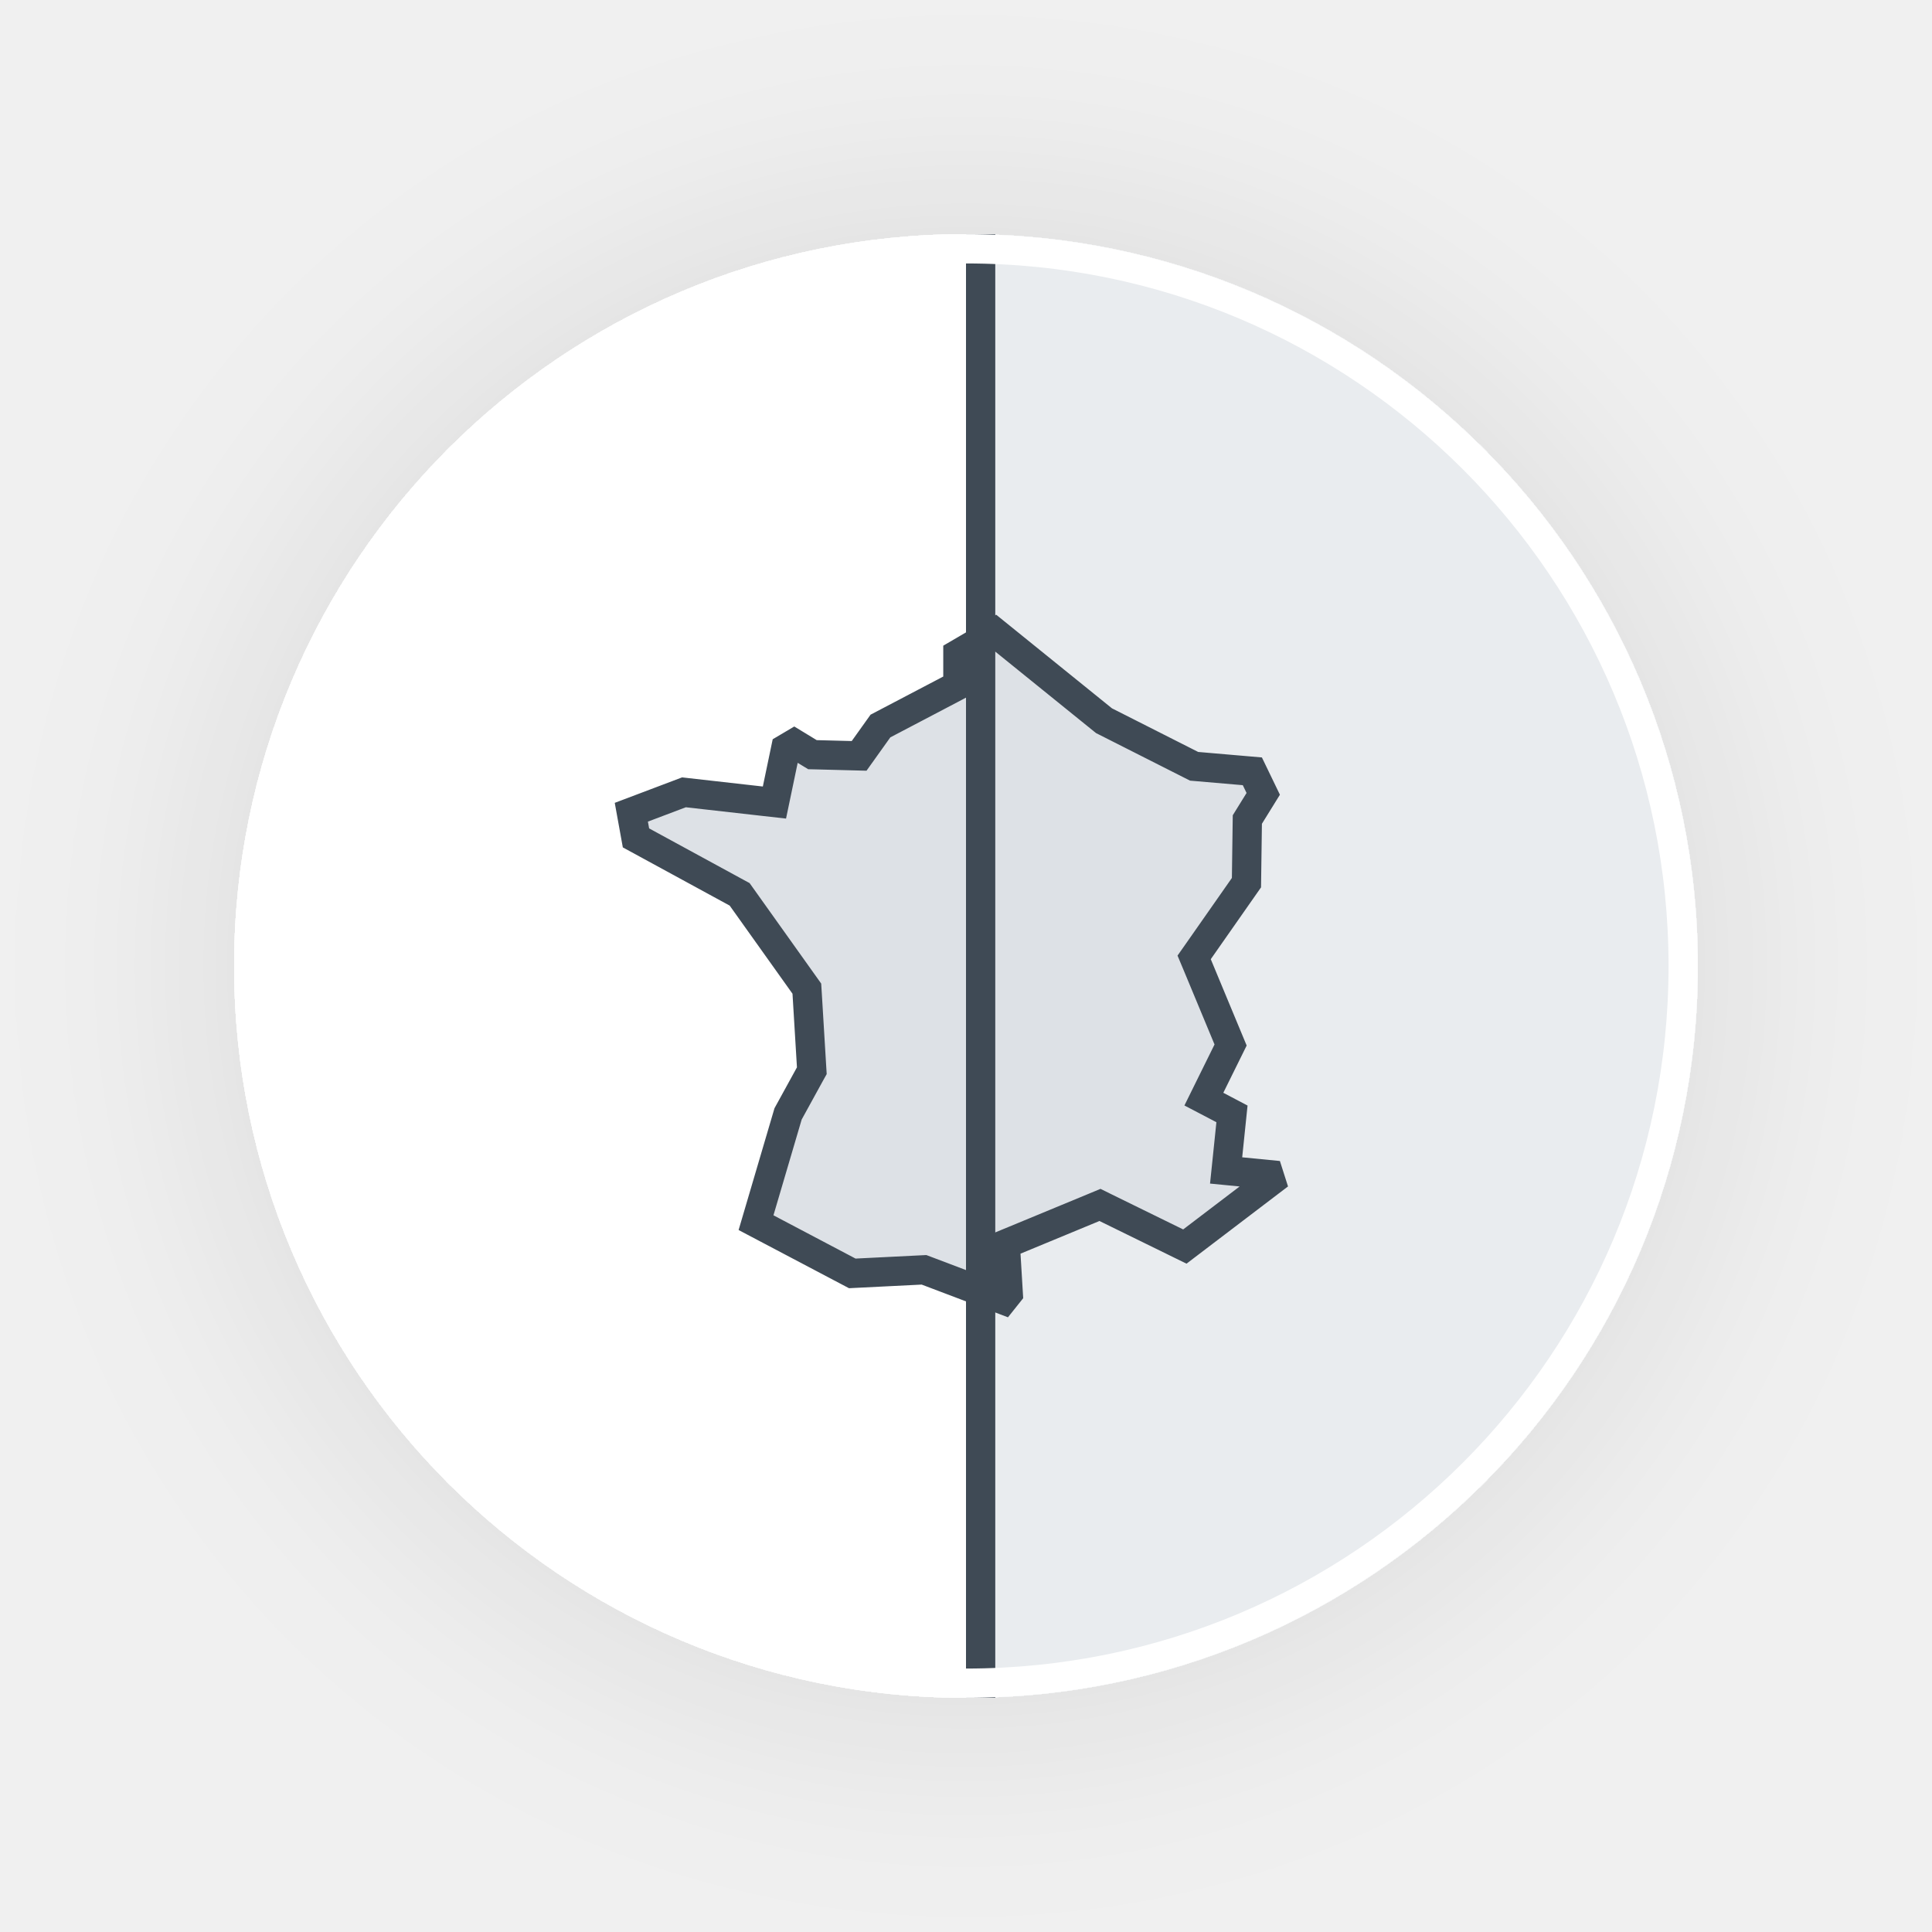
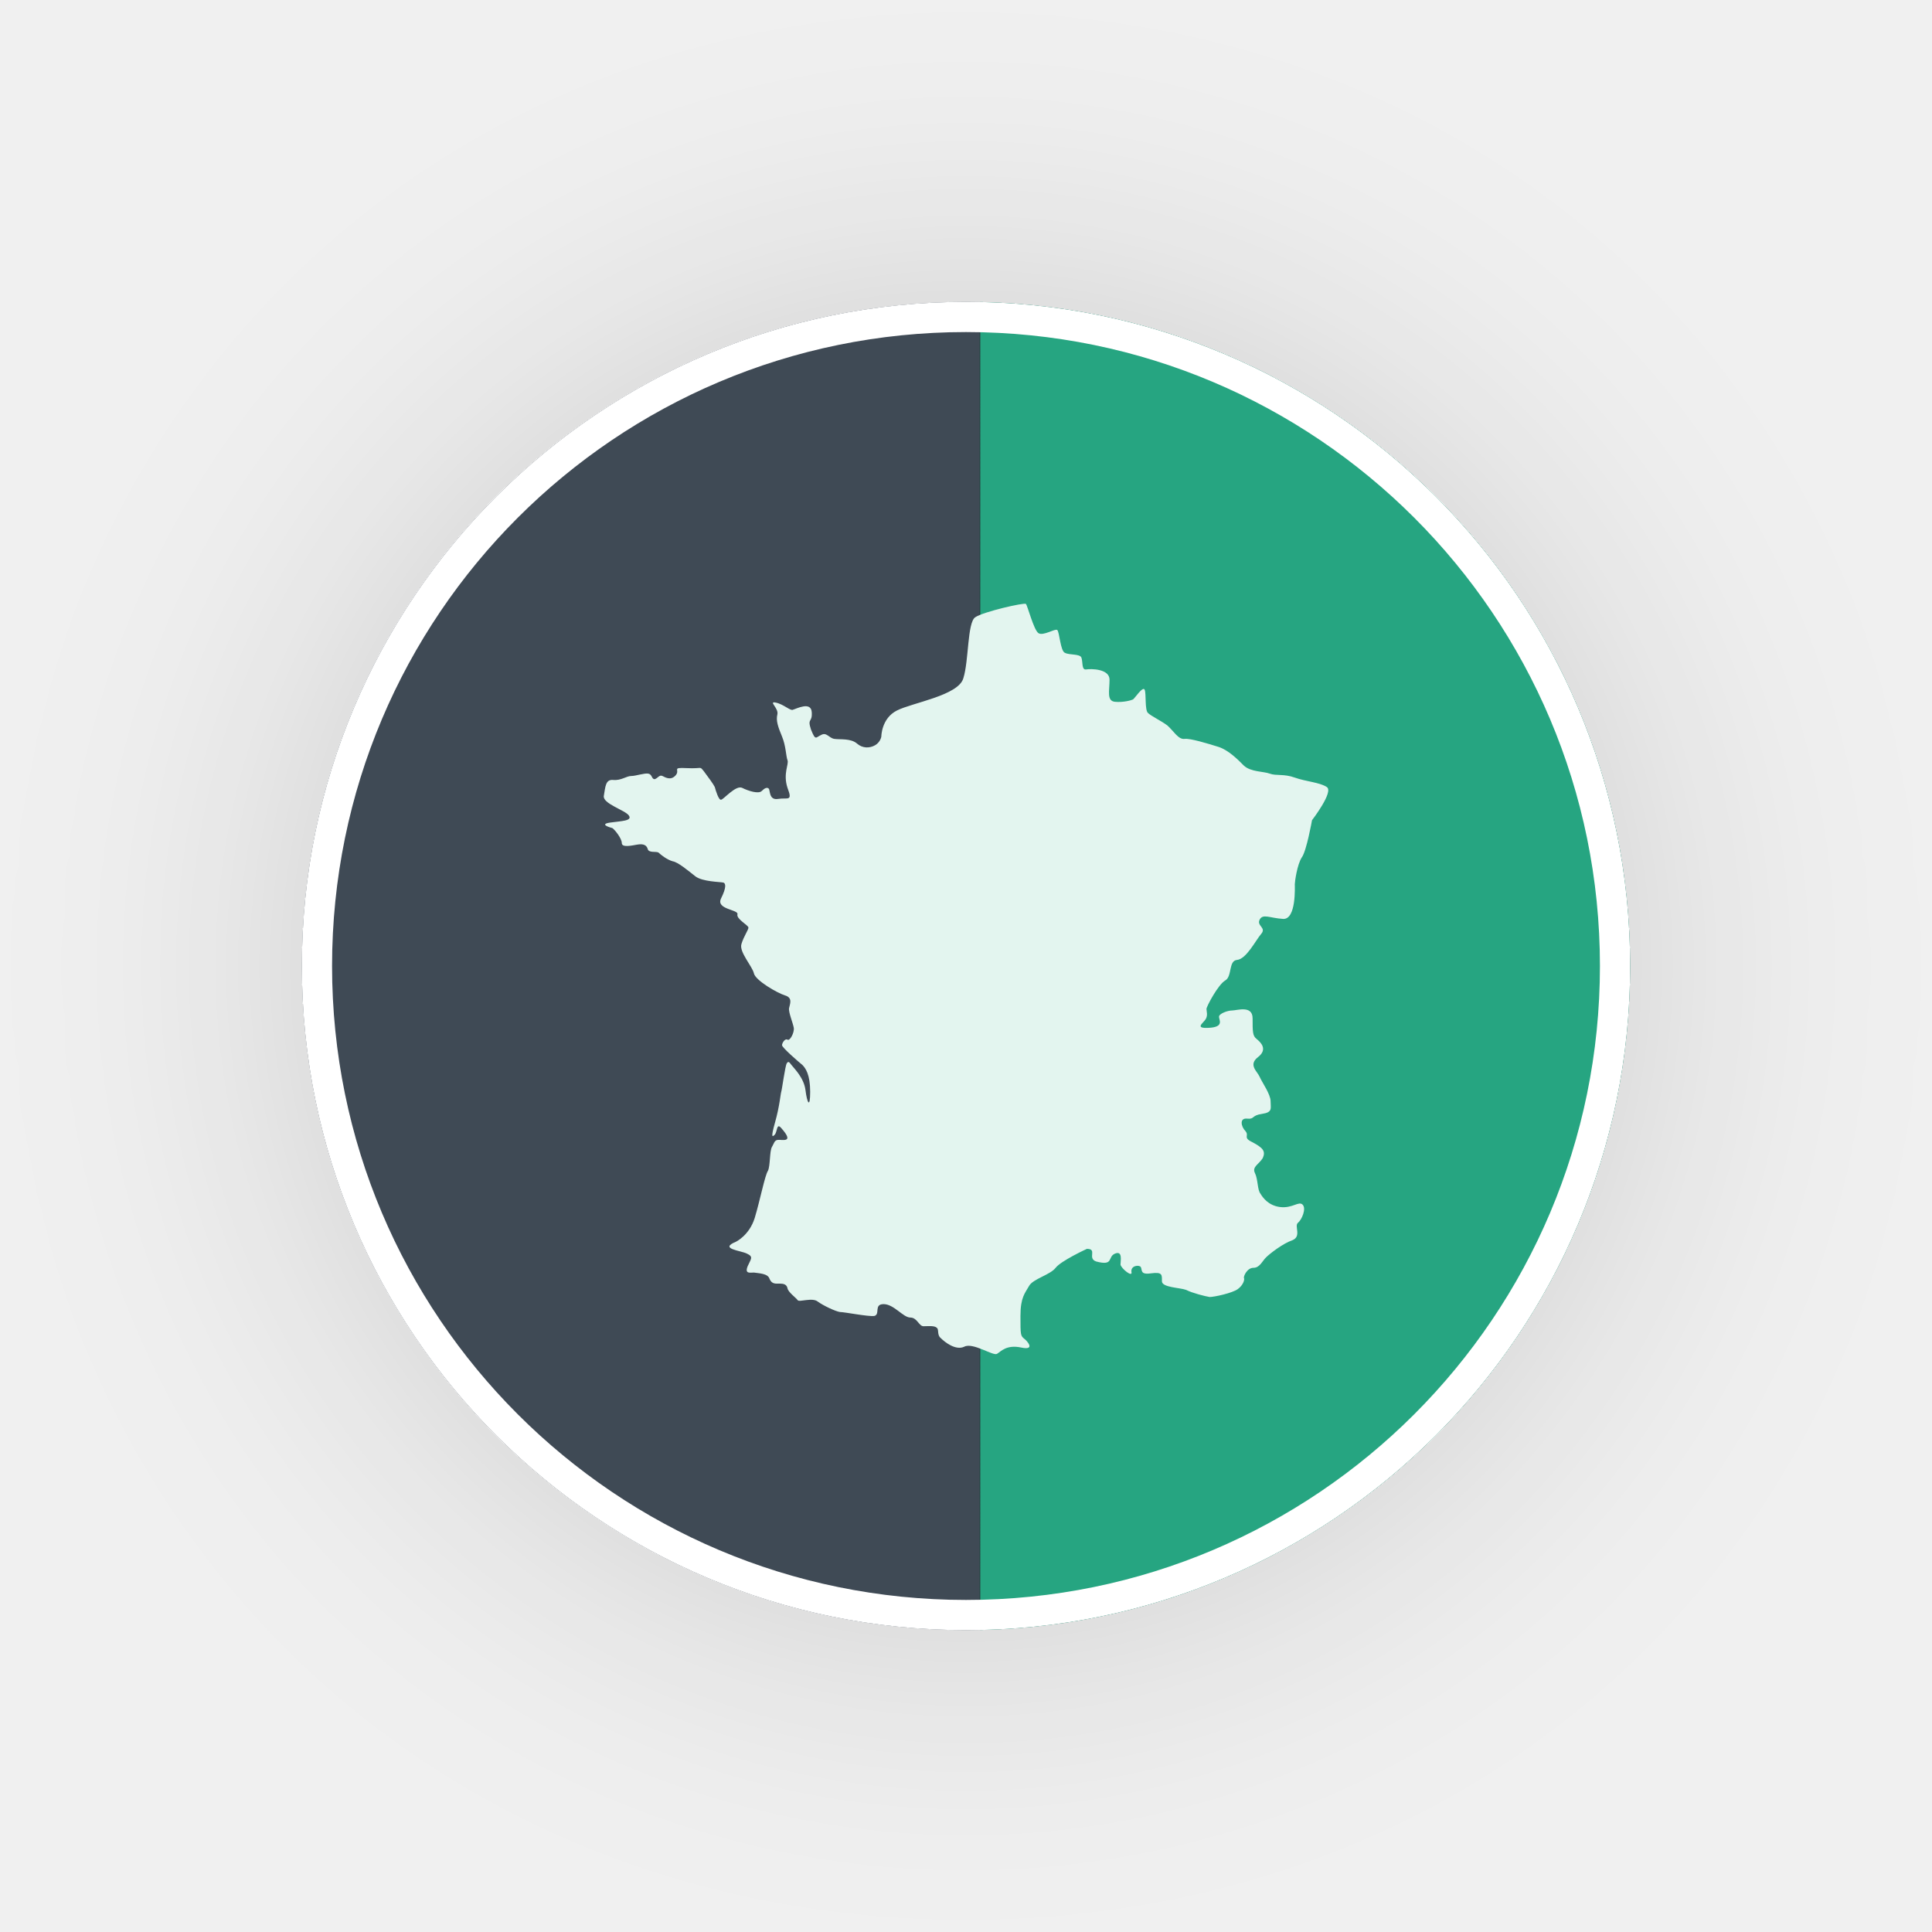
- <svg xmlns="http://www.w3.org/2000/svg" width="66" height="66" viewBox="0 0 66 66" fill="none">
-   <g filter="url(#filter0_d_205_20537)">
-     <circle cx="33" cy="33" r="25" fill="white" />
+ <svg xmlns="http://www.w3.org/2000/svg" width="64" height="64" viewBox="0 0 64 64" fill="none">
+   <g id="Rando" filter="url(#filter0_d_1473_32285)">
+     <rect x="10" y="10" width="44" height="44" rx="22" fill="#3F4A55" />
+     <rect x="10" y="10" width="44" height="44" rx="22" fill="url(#paint0_linear_1473_32285)" />
+     <path id="Vector" d="M42.504 30.44C42.944 30.466 42.892 29.367 42.892 29.289C42.892 29.211 42.97 28.635 43.125 28.4C43.281 28.191 43.462 27.171 43.462 27.171C43.462 27.171 44.187 26.23 43.954 26.073C43.721 25.916 43.255 25.89 42.892 25.759C42.53 25.628 42.271 25.706 42.064 25.628C41.856 25.55 41.442 25.576 41.209 25.366C41.002 25.157 40.691 24.843 40.355 24.739C40.018 24.634 39.422 24.451 39.241 24.477C39.034 24.504 38.879 24.216 38.672 24.033C38.465 23.876 38.128 23.719 38.024 23.614C37.921 23.51 37.972 22.987 37.921 22.856C37.869 22.699 37.584 23.144 37.532 23.17C37.48 23.196 37.222 23.274 36.937 23.248C36.652 23.222 36.755 22.882 36.755 22.516C36.755 22.15 36.134 22.15 35.979 22.176C35.823 22.202 35.875 21.915 35.823 21.784C35.772 21.653 35.435 21.706 35.28 21.627C35.124 21.575 35.098 20.921 35.021 20.869C34.943 20.816 34.555 21.078 34.399 20.973C34.244 20.869 34.037 20.058 33.985 20.006C33.933 19.953 32.561 20.267 32.302 20.45C32.043 20.633 32.095 21.889 31.913 22.464C31.758 23.039 30.23 23.274 29.712 23.536C29.195 23.797 29.195 24.399 29.195 24.399C29.195 24.399 29.169 24.582 28.988 24.687C28.806 24.791 28.573 24.791 28.392 24.634C28.185 24.451 27.822 24.504 27.641 24.477C27.46 24.451 27.382 24.242 27.201 24.347C27.02 24.425 27.02 24.556 26.864 24.164C26.735 23.771 26.916 23.954 26.89 23.588C26.864 23.222 26.372 23.484 26.269 23.51C26.191 23.562 25.958 23.327 25.699 23.274C25.44 23.222 25.803 23.458 25.751 23.667C25.699 23.876 25.777 24.085 25.906 24.399C26.036 24.713 26.036 25.053 26.087 25.183C26.139 25.314 25.932 25.628 26.087 26.099C26.269 26.569 26.087 26.413 25.777 26.465C25.466 26.517 25.518 26.177 25.466 26.125C25.414 26.073 25.337 26.099 25.233 26.203C25.129 26.308 24.793 26.203 24.586 26.099C24.378 25.994 23.964 26.491 23.887 26.491C23.809 26.517 23.705 26.177 23.679 26.073C23.628 25.968 23.472 25.759 23.317 25.55C23.162 25.366 23.291 25.471 22.747 25.445C22.229 25.419 22.54 25.497 22.385 25.68C22.229 25.863 22.048 25.759 21.945 25.706C21.841 25.654 21.789 25.785 21.686 25.811C21.582 25.811 21.608 25.654 21.479 25.628C21.349 25.602 21.064 25.706 20.909 25.706C20.753 25.706 20.572 25.863 20.313 25.837C20.054 25.811 20.054 26.073 20.003 26.36C19.951 26.622 20.702 26.831 20.831 27.014C20.961 27.197 20.572 27.197 20.21 27.249C19.847 27.302 20.184 27.406 20.287 27.432C20.365 27.485 20.598 27.772 20.598 27.929C20.598 28.086 20.935 28.008 21.09 27.982C21.245 27.955 21.401 27.955 21.453 28.112C21.479 28.269 21.737 28.191 21.815 28.243C21.893 28.322 22.1 28.478 22.281 28.531C22.462 28.557 22.799 28.845 23.032 29.027C23.265 29.211 23.861 29.211 23.964 29.237C24.042 29.263 24.068 29.394 23.887 29.76C23.705 30.126 24.456 30.126 24.43 30.283C24.378 30.44 24.793 30.649 24.793 30.727C24.793 30.806 24.637 31.015 24.56 31.276C24.482 31.538 24.922 32.009 24.974 32.244C25.026 32.479 25.751 32.898 26.01 32.976C26.269 33.055 26.165 33.264 26.139 33.395C26.113 33.525 26.269 33.891 26.295 34.048C26.32 34.205 26.165 34.493 26.087 34.441C26.01 34.388 25.906 34.545 25.906 34.624C25.906 34.702 26.45 35.173 26.579 35.277C26.683 35.382 26.838 35.591 26.838 36.166C26.838 36.742 26.735 36.533 26.683 36.114C26.631 35.696 26.295 35.382 26.217 35.277C26.139 35.173 26.113 35.147 26.062 35.225C26.01 35.303 25.906 36.088 25.88 36.166C25.854 36.245 25.828 36.637 25.673 37.186C25.518 37.736 25.596 37.657 25.673 37.579C25.751 37.474 25.725 37.186 25.88 37.369C26.346 37.892 25.88 37.736 25.751 37.762C25.647 37.788 25.647 37.866 25.57 37.997C25.492 38.128 25.518 38.625 25.44 38.782C25.337 38.938 25.181 39.749 25 40.35C24.819 40.926 24.378 41.135 24.378 41.135C23.809 41.37 24.534 41.423 24.741 41.527C24.974 41.632 24.87 41.71 24.767 41.946C24.663 42.207 24.845 42.155 24.974 42.155C25.129 42.181 25.44 42.181 25.492 42.364C25.57 42.547 25.699 42.521 25.828 42.521C25.958 42.521 26.062 42.547 26.087 42.678C26.113 42.809 26.372 42.992 26.424 43.07C26.476 43.148 26.916 42.965 27.097 43.122C27.279 43.253 27.667 43.436 27.822 43.462C27.978 43.462 28.755 43.619 28.962 43.593C29.169 43.541 28.936 43.201 29.272 43.201C29.609 43.201 29.92 43.645 30.153 43.645C30.386 43.645 30.438 43.933 30.593 43.933C30.748 43.933 30.955 43.907 31.033 43.985C31.111 44.038 31.033 44.221 31.163 44.325C31.292 44.456 31.654 44.744 31.939 44.613C32.224 44.456 32.897 44.927 33.027 44.848C33.156 44.77 33.338 44.535 33.83 44.639C34.322 44.744 34.011 44.404 33.933 44.351C33.804 44.247 33.804 44.221 33.804 43.593C33.804 42.965 33.959 42.835 34.089 42.599C34.218 42.364 34.788 42.233 34.969 41.998C35.15 41.763 36.005 41.37 36.005 41.37C36.367 41.37 36.005 41.684 36.315 41.789C36.911 41.946 36.678 41.632 36.937 41.527C37.196 41.423 37.118 41.763 37.118 41.893C37.144 42.024 37.532 42.338 37.48 42.129C37.455 41.919 37.739 41.893 37.791 41.972C37.843 42.076 37.765 42.233 38.128 42.181C38.516 42.129 38.49 42.233 38.49 42.443C38.49 42.652 39.086 42.652 39.293 42.73C39.5 42.835 39.914 42.939 40.07 42.965C40.225 42.965 40.821 42.835 41.002 42.704C41.183 42.573 41.235 42.39 41.209 42.338C41.183 42.286 41.313 41.998 41.52 41.998C41.727 41.998 41.805 41.789 41.934 41.658C42.064 41.527 42.504 41.187 42.815 41.083C43.125 40.952 42.866 40.612 42.996 40.507C43.125 40.403 43.281 40.037 43.151 39.906C43.022 39.775 42.815 40.037 42.4 39.984C42.012 39.932 41.831 39.671 41.753 39.54C41.649 39.409 41.675 39.069 41.572 38.86C41.468 38.651 41.701 38.572 41.831 38.363C41.934 38.128 41.831 38.023 41.494 37.84C41.157 37.683 41.39 37.631 41.261 37.474C41.106 37.317 41.054 37.029 41.313 37.056C41.572 37.082 41.442 36.951 41.805 36.899C42.167 36.846 42.09 36.716 42.09 36.48C42.09 36.245 41.805 35.853 41.727 35.67C41.649 35.487 41.339 35.277 41.675 35.016C42.012 34.754 41.753 34.519 41.623 34.414C41.494 34.31 41.494 34.179 41.494 33.734C41.494 33.29 40.976 33.473 40.821 33.473C40.665 33.473 40.381 33.578 40.381 33.682C40.381 33.787 40.562 34.022 40.044 34.048C39.552 34.075 39.863 33.891 39.94 33.761C40.018 33.63 39.966 33.499 39.966 33.421C39.966 33.342 40.355 32.61 40.588 32.479C40.821 32.349 40.691 31.826 40.976 31.799C41.287 31.773 41.597 31.146 41.779 30.936C41.96 30.727 41.623 30.675 41.727 30.466C41.831 30.257 42.064 30.413 42.504 30.44Z" fill="#E3F5EF" />
+     <rect x="10.5" y="10.5" width="43" height="43" rx="21.5" stroke="white" />
  </g>
-   <mask id="mask0_205_20537" style="mask-type:alpha" maskUnits="userSpaceOnUse" x="8" y="8" width="50" height="50">
-     <circle cx="33" cy="33" r="25" fill="white" />
-   </mask>
-   <g mask="url(#mask0_205_20537)">
-     <rect x="33" y="8" width="25" height="50" fill="#E9ECEF" />
-     <rect x="8" y="8" width="25" height="50" fill="white" />
-   </g>
-   <path d="M32.456 23.554L32.723 23.413V23.111V22.344L33.986 21.606L37.674 24.588L37.715 24.621L37.763 24.645L40.706 26.134L40.793 26.178L40.889 26.186L42.782 26.349L43.154 27.119L42.684 27.878L42.611 27.996L42.609 28.134L42.581 30.153L40.952 32.481L40.794 32.706L40.9 32.959L42.039 35.699L41.342 37.11L41.126 37.548L41.558 37.774L42.086 38.052L41.938 39.484L41.886 39.984L42.387 40.033L43.347 40.127L43.417 40.346L40.476 42.584L37.779 41.262L37.577 41.162L37.368 41.249L34.671 42.365L34.341 42.501L34.363 42.857L34.443 44.187L34.27 44.404L31.664 43.416L31.566 43.379L31.462 43.384L29.115 43.501L25.827 41.768L26.922 38.052L27.663 36.703L27.733 36.577L27.724 36.432L27.572 33.917L27.563 33.774L27.48 33.657L25.334 30.646L25.267 30.552L25.165 30.497L21.726 28.624L21.567 27.747L23.365 27.067L26.003 27.365L26.456 27.416L26.549 26.971L26.841 25.572L27.13 25.401L27.641 25.712L27.755 25.781L27.887 25.784L29.084 25.815L29.349 25.822L29.503 25.606L30.077 24.802L32.456 23.554Z" fill="#DDE1E6" stroke="#3F4A55" />
-   <rect x="33" y="8" width="1" height="50" fill="#3F4A55" />
-   <circle cx="33" cy="33" r="24.5" stroke="white" />
  <defs>
-     <filter id="filter0_d_205_20537" x="0" y="0" width="66" height="66" filterUnits="userSpaceOnUse" color-interpolation-filters="sRGB">
+     <filter id="filter0_d_1473_32285" x="0" y="0" width="64" height="64" filterUnits="userSpaceOnUse" color-interpolation-filters="sRGB">
      <feFlood flood-opacity="0" result="BackgroundImageFix" />
      <feColorMatrix in="SourceAlpha" type="matrix" values="0 0 0 0 0 0 0 0 0 0 0 0 0 0 0 0 0 0 127 0" result="hardAlpha" />
      <feOffset />
-       <feGaussianBlur stdDeviation="4" />
+       <feGaussianBlur stdDeviation="5" />
      <feComposite in2="hardAlpha" operator="out" />
-       <feColorMatrix type="matrix" values="0 0 0 0 0 0 0 0 0 0 0 0 0 0 0 0 0 0 0.1 0" />
-       <feBlend mode="normal" in2="BackgroundImageFix" result="effect1_dropShadow_205_20537" />
-       <feBlend mode="normal" in="SourceGraphic" in2="effect1_dropShadow_205_20537" result="shape" />
+       <feColorMatrix type="matrix" values="0 0 0 0 0 0 0 0 0 0 0 0 0 0 0 0 0 0 0.15 0" />
+       <feBlend mode="normal" in2="BackgroundImageFix" result="effect1_dropShadow_1473_32285" />
+       <feBlend mode="normal" in="SourceGraphic" in2="effect1_dropShadow_1473_32285" result="shape" />
    </filter>
+     <linearGradient id="paint0_linear_1473_32285" x1="54" y1="32" x2="10" y2="32" gradientUnits="userSpaceOnUse">
+       <stop offset="0.489" stop-color="#26A581" />
+       <stop offset="0.49" stop-opacity="0" />
+     </linearGradient>
  </defs>
</svg>
